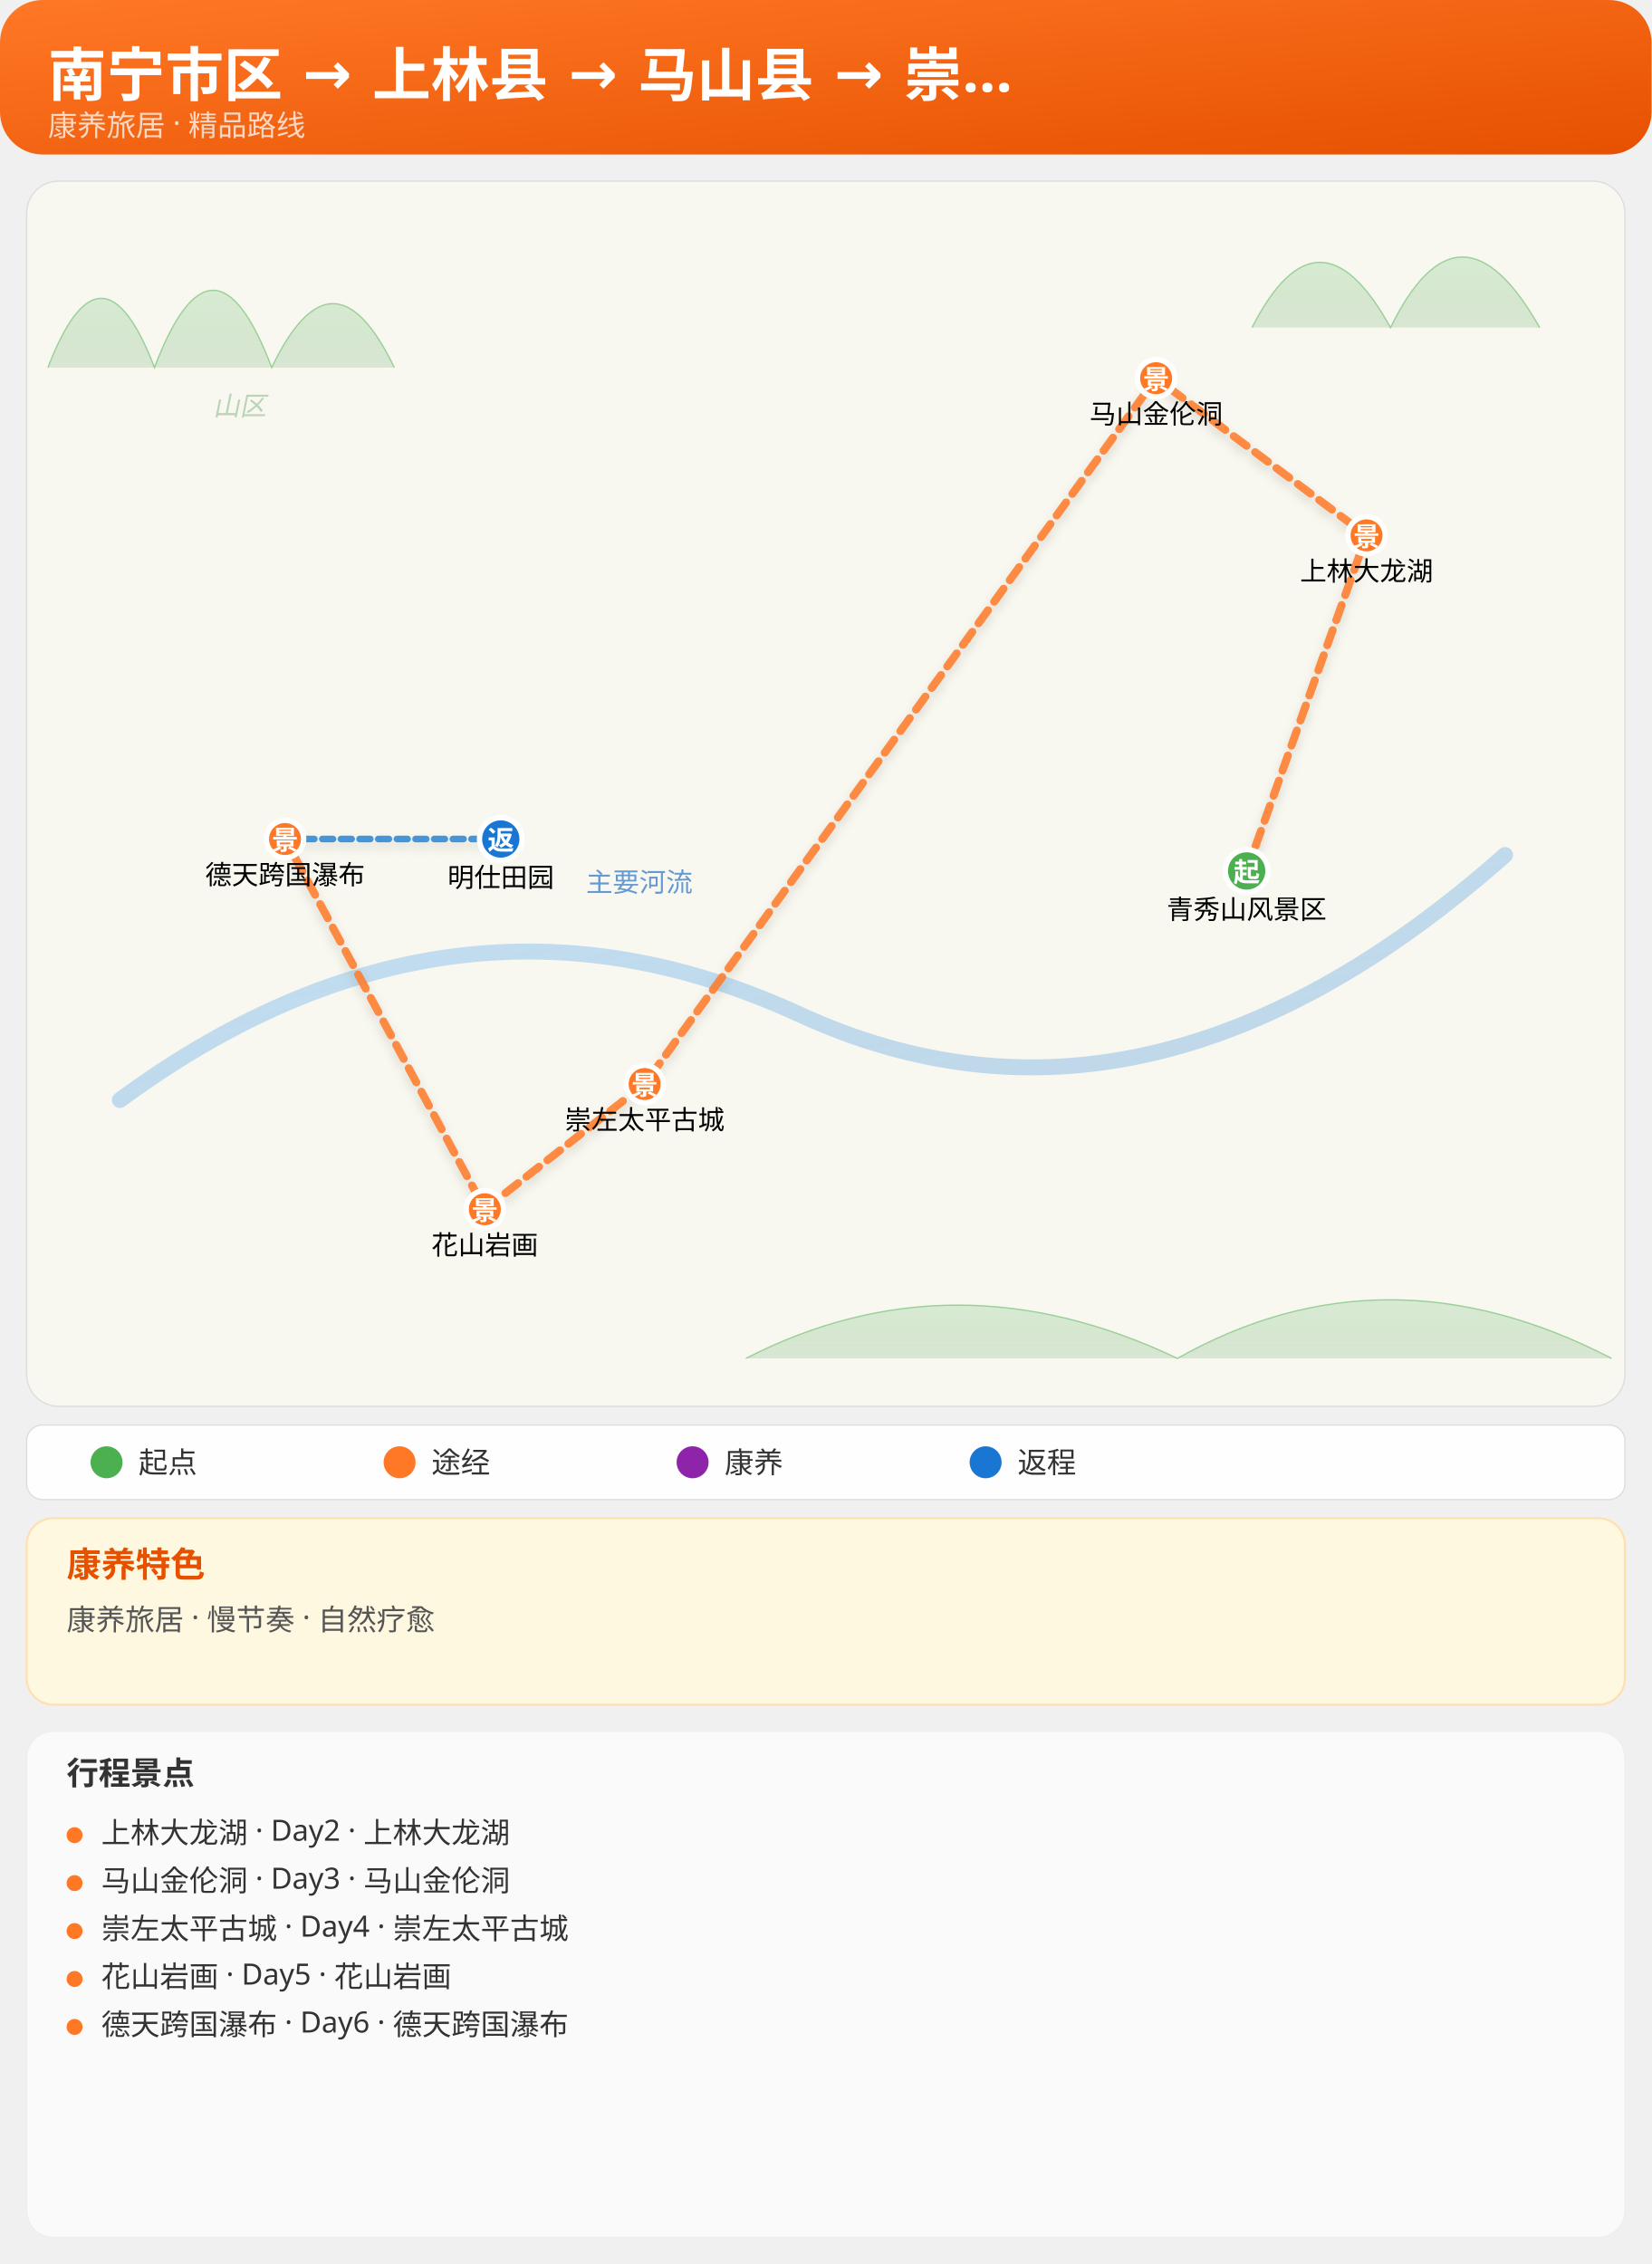
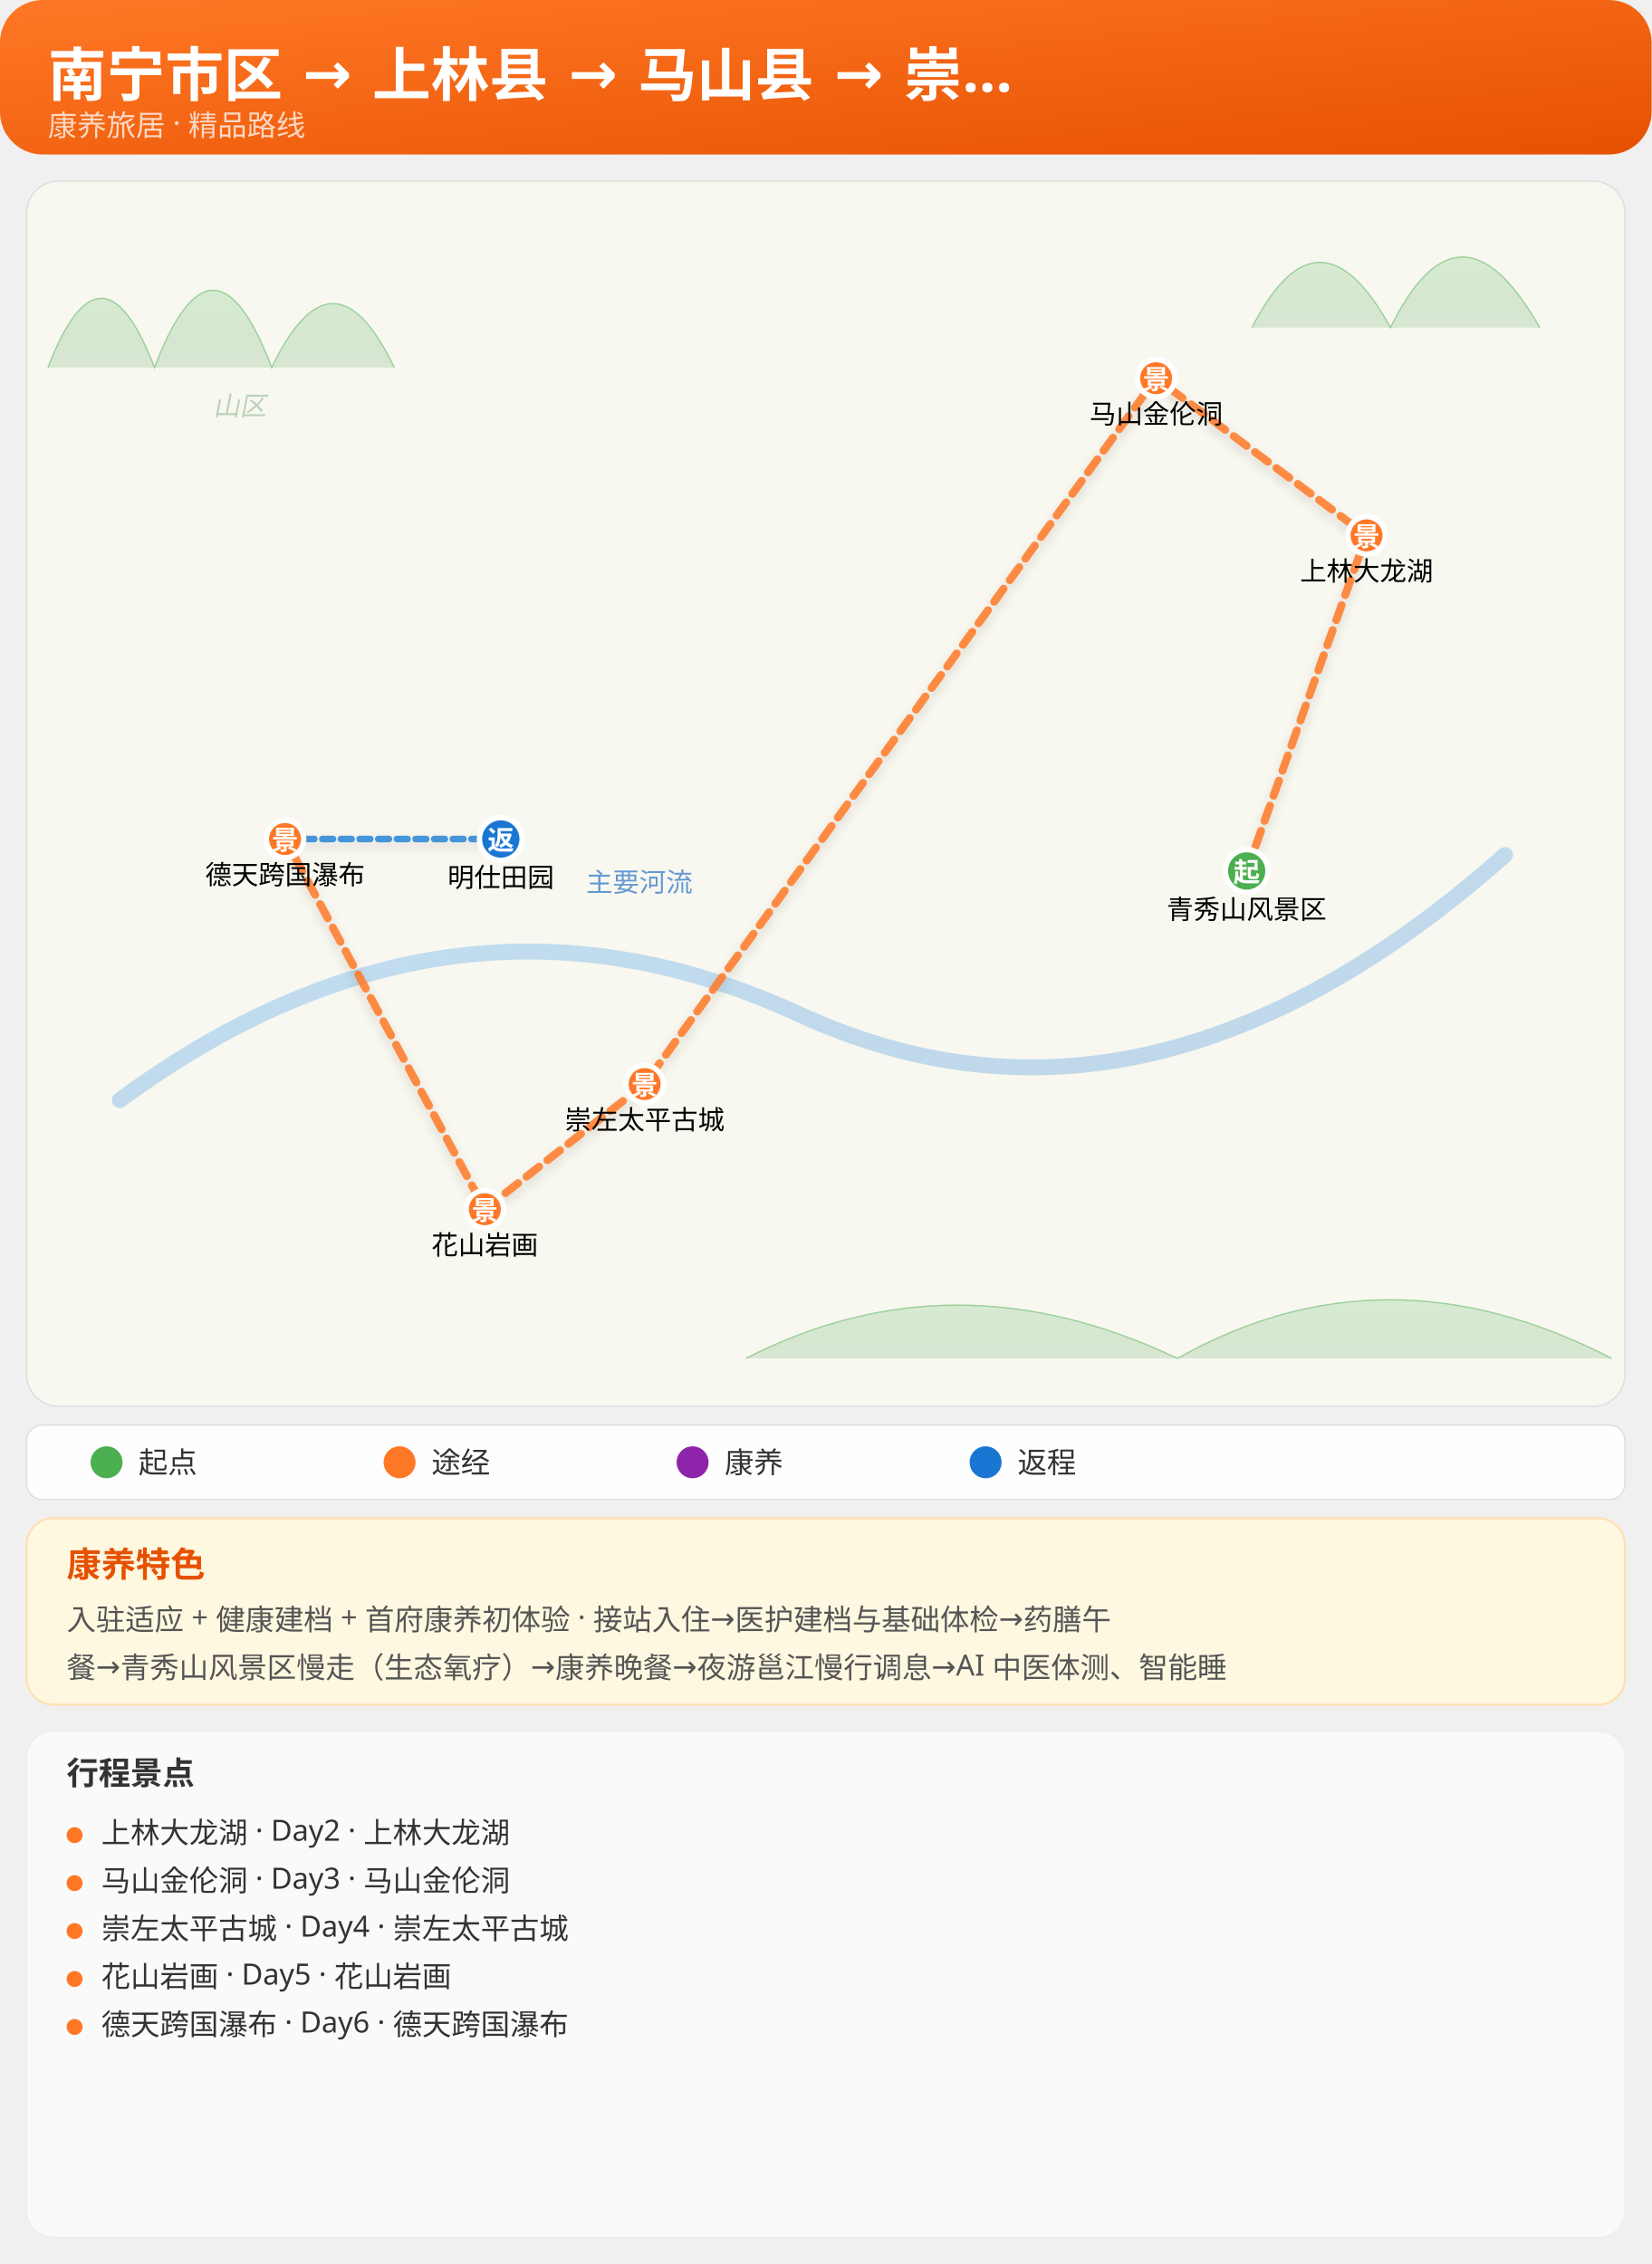
<svg xmlns="http://www.w3.org/2000/svg" viewBox="0 0 620 850" data-route-id="gx_excel_03" data-version="standard" data-route-name="南宁市区 → 上林县 → 马山县 → 崇左市区 → 扶绥县 → 天等县 → 大新" data-center-lat="22.9345" data-center-lng="107.6655" style="width:100%;max-width:620px;background:linear-gradient(180deg,#F5F0E8 0%,#E8F4E8 100%);border-radius:16px;font-family:'PingFang SC','Microsoft YaHei',sans-serif">
  <defs>
    <linearGradient id="boundaryGrad" x1="0" y1="0" x2="1" y2="1">
      <stop offset="0%" stop-color="#E8F5E9" stop-opacity="0.95" />
      <stop offset="100%" stop-color="#C8E6C9" stop-opacity="0.8" />
    </linearGradient>
    <linearGradient id="riverGrad" x1="0" y1="0" x2="1" y2="1">
      <stop offset="0%" stop-color="#64B5F6" stop-opacity="0.7" />
      <stop offset="100%" stop-color="#1976D2" stop-opacity="0.5" />
    </linearGradient>
    <linearGradient id="hillGrad" x1="0" y1="0" x2="0" y2="1">
      <stop offset="0%" stop-color="#81C784" stop-opacity="0.5" />
      <stop offset="100%" stop-color="#388E3C" stop-opacity="0.3" />
    </linearGradient>
    <linearGradient id="heroGrad" x1="0" y1="0" x2="1" y2="1">
      <stop offset="0%" stop-color="#FF7826" />
      <stop offset="100%" stop-color="#E65100" />
    </linearGradient>
    <filter id="shadow">
      <feDropShadow dx="0" dy="2" stdDeviation="2" flood-color="#000" flood-opacity="0.15" />
    </filter>
  </defs>
  <rect x="0" y="0" width="620" height="58" rx="16" fill="url(#heroGrad)" />
  <text x="18" y="36" fill="#fff" font-size="22" font-weight="bold">南宁市区 → 上林县 → 马山县 → 崇…</text>
  <text x="18" y="51" fill="rgba(255,255,255,0.75)" font-size="11">康养旅居 · 精品路线</text>
  <rect x="10" y="68" width="600" height="460" rx="12" fill="#F8F8F0" stroke="#DDD" stroke-width="0.5" />
  <g class="mountains" opacity="0.55">
    <path d="M18,138 Q38,86 58,138 Q80,80 102,138 Q125,90 148,138" fill="url(#hillGrad)" stroke="#4CAF50" stroke-width="0.5" />
    <path d="M470,123 Q495,74 522,123 Q548,70 578,123" fill="url(#hillGrad)" stroke="#4CAF50" stroke-width="0.5" />
    <path d="M280,510 Q358,470 442,510 Q520,466 605,510" fill="url(#hillGrad)" stroke="#4CAF50" stroke-width="0.5" />
    <text x="80" y="156" fill="#2E7D32" font-size="10" opacity="0.55" font-style="italic">山区</text>
  </g>
  <g class="rivers">
    <path d="M45,413 Q170,321 300,380.8 T565,321" fill="none" stroke="url(#riverGrad)" stroke-width="6" stroke-linecap="round" opacity="0.5" />
    <text x="220" y="334.8" fill="#1565C0" font-size="10" opacity="0.65">主要河流</text>
  </g>
  <g class="route-paths" filter="url(#shadow)">
    <path d="M 468 327 L 513 201 L 434 142 L 242 407 L 182 454 L 107 315" fill="none" stroke="#FF7826" stroke-width="3" stroke-dasharray="6 4" stroke-linecap="round" stroke-linejoin="round" opacity="0.85" />
    <path d="M 107 315 L 188 315" fill="none" stroke="#1976D2" stroke-width="2.5" stroke-dasharray="4 3" stroke-linecap="round" stroke-linejoin="round" opacity="0.75" />
  </g>
  <g class="markers">
-     <g class="route-marker" style="cursor:pointer" data-type="arrival" data-day="Day1" data-name="青秀山风景区" data-plan="青秀山风景区" data-lat="22.7887" data-lng="108.3953" data-spot-desc="青秀山风景区" transform="translate(468,327)">
+     <g class="route-marker" style="cursor:pointer" data-type="arrival" data-day="Day1" data-name="青秀山风景区" data-plan="青秀山风景区" data-lat="22.7887" data-lng="108.3953" data-spot-desc="入驻适应 + 健康建档 + 首府康养初体验 · 接站入住→医护建档与基础体检→药膳午餐→青秀山风景区慢走（生态氧疗）→康养晚餐→夜游邕江慢行调息→AI 中医体测、智能睡眠监测" transform="translate(468,327)">
      <circle r="8" fill="#4CAF50" stroke="#fff" stroke-width="2" />
      <text text-anchor="middle" dy="4" fill="#fff" font-size="10" font-weight="bold">起</text>
      <text y="18" text-anchor="middle" font-size="10" fill="#000" font-family="sans-serif">青秀山风景区</text>
    </g>
-     <g class="route-marker" style="cursor:pointer" data-type="spot" data-day="Day2" data-name="上林大龙湖" data-plan="上林大龙湖" data-lat="23.431" data-lng="108.605" data-spot-desc="上林大龙湖" transform="translate(513,201)">
+     <g class="route-marker" style="cursor:pointer" data-type="spot" data-day="Day2" data-name="上林大龙湖" data-plan="上林大龙湖" data-lat="23.431" data-lng="108.605" data-spot-desc="森林氧疗 + 大龙湖康养 + 脾胃调理 · 晨间八段锦→康养早餐→上林大龙湖沿岸慢游（高负氧环境静养）→长寿药膳午餐→上林森林康养基地体验→返程南宁基地→药膳晚餐 + 壮药足浴理疗" transform="translate(513,201)">
      <circle r="7" fill="#FF7826" stroke="#fff" stroke-width="2" />
      <text text-anchor="middle" dy="4" fill="#fff" font-size="10" font-weight="bold">景</text>
      <text y="17" text-anchor="middle" font-size="10" fill="#000" font-family="sans-serif">上林大龙湖</text>
    </g>
-     <g class="route-marker" style="cursor:pointer" data-type="spot" data-day="Day3" data-name="马山金伦洞" data-plan="马山金伦洞" data-lat="23.729" data-lng="108.238" data-spot-desc="马山金伦洞" transform="translate(434,142)">
+     <g class="route-marker" style="cursor:pointer" data-type="spot" data-day="Day3" data-name="马山金伦洞" data-plan="马山金伦洞" data-lat="23.729" data-lng="108.238" data-spot-desc="弄拉康养 + 民俗体验 + 气血调理 · 晨间太极晨练→康养早餐→马山弄拉自然保护区慢游→长寿药膳午餐→壮乡民俗体验→返程南宁基地→药膳晚餐 + 壮药泡浴" transform="translate(434,142)">
      <circle r="7" fill="#FF7826" stroke="#fff" stroke-width="2" />
      <text text-anchor="middle" dy="4" fill="#fff" font-size="10" font-weight="bold">景</text>
      <text y="17" text-anchor="middle" font-size="10" fill="#000" font-family="sans-serif">马山金伦洞</text>
    </g>
-     <g class="route-marker" style="cursor:pointer" data-type="spot" data-day="Day4" data-name="崇左太平古城" data-plan="崇左太平古城" data-lat="22.377" data-lng="107.353" data-spot-desc="崇左太平古城" transform="translate(242,407)">
+     <g class="route-marker" style="cursor:pointer" data-type="spot" data-day="Day4" data-name="崇左太平古城" data-plan="崇左太平古城" data-lat="22.377" data-lng="107.353" data-spot-desc="乐养城康养 + 民俗养心 + 固本培元 · 康养早餐 + 健康复盘→中国（南宁）乐养城康养体验→长寿药膳午餐→扶绥生态慢游→返程崇左基地→分区温泉理疗→自由静养" transform="translate(242,407)">
      <circle r="7" fill="#FF7826" stroke="#fff" stroke-width="2" />
      <text text-anchor="middle" dy="4" fill="#fff" font-size="10" font-weight="bold">景</text>
      <text y="17" text-anchor="middle" font-size="10" fill="#000" font-family="sans-serif">崇左太平古城</text>
    </g>
-     <g class="route-marker" style="cursor:pointer" data-type="spot" data-day="Day5" data-name="花山岩画" data-plan="花山岩画" data-lat="22.14" data-lng="107.072" data-spot-desc="花山岩画" transform="translate(182,454)">
+     <g class="route-marker" style="cursor:pointer" data-type="spot" data-day="Day5" data-name="花山岩画" data-plan="花山岩画" data-lat="22.14" data-lng="107.072" data-spot-desc="德天瀑布康养 + 边关风情 + 经络舒缓 · 康养早餐→德天瀑布沿岸慢游（高负氧环境静养）→长寿药膳午餐→边关风情体验→返程崇左基地→药膳晚餐 + 壮药足浴理疗" transform="translate(182,454)">
      <circle r="7" fill="#FF7826" stroke="#fff" stroke-width="2" />
      <text text-anchor="middle" dy="4" fill="#fff" font-size="10" font-weight="bold">景</text>
      <text y="17" text-anchor="middle" font-size="10" fill="#000" font-family="sans-serif">花山岩画</text>
    </g>
-     <g class="route-marker" style="cursor:pointer" data-type="spot" data-day="Day6" data-name="德天跨国瀑布" data-plan="德天跨国瀑布" data-lat="22.849" data-lng="106.726" data-spot-desc="德天跨国瀑布" transform="translate(107,315)">
+     <g class="route-marker" style="cursor:pointer" data-type="spot" data-day="Day6" data-name="德天跨国瀑布" data-plan="德天跨国瀑布" data-lat="22.849" data-lng="106.726" data-spot-desc="红色康养 + 森林疗愈 + 康养知识学习 · 康养早餐 + 养生科普→龙州起义纪念馆红色文化体验→弄岗国家级自然保护区森林徒步（天然氧吧深度疗愈）→原生态午餐→康养研学 + 专业深度理疗→收官温补晚餐" transform="translate(107,315)">
      <circle r="7" fill="#FF7826" stroke="#fff" stroke-width="2" />
      <text text-anchor="middle" dy="4" fill="#fff" font-size="10" font-weight="bold">景</text>
      <text y="17" text-anchor="middle" font-size="10" fill="#000" font-family="sans-serif">德天跨国瀑布</text>
    </g>
-     <g class="route-marker" style="cursor:pointer" data-type="departure" data-day="Day7" data-name="明仕田园" data-plan="明仕田园" data-lat="22.85" data-lng="107.1" data-spot-desc="明仕田园" transform="translate(188,315)">
+     <g class="route-marker" style="cursor:pointer" data-type="departure" data-day="Day7" data-name="明仕田园" data-plan="明仕田园" data-lat="22.85" data-lng="107.1" data-spot-desc="康养复盘 + 居家养生指导 + 返程 · 药膳早餐→健康数据复盘 + 居家养生指导→结业午餐 + 退房→专属接驳返程" transform="translate(188,315)">
      <circle r="8" fill="#1976D2" stroke="#fff" stroke-width="2" />
      <text text-anchor="middle" dy="4" fill="#fff" font-size="10" font-weight="bold">返</text>
      <text y="18" text-anchor="middle" font-size="10" fill="#000" font-family="sans-serif">明仕田园</text>
    </g>
  </g>
  <g class="legend" transform="translate(10, 535)">
    <rect width="600" height="28" rx="6" fill="rgba(255,255,255,0.92)" stroke="#ddd" stroke-width="0.5" />
    <circle cx="30" cy="14" r="6" fill="#4CAF50" />
    <text x="42" y="18" font-size="11" fill="#333">起点</text>
    <circle cx="140" cy="14" r="6" fill="#FF7826" />
    <text x="152" y="18" font-size="11" fill="#333">途经</text>
    <circle cx="250" cy="14" r="6" fill="#8E24AA" />
    <text x="262" y="18" font-size="11" fill="#333">康养</text>
    <circle cx="360" cy="14" r="6" fill="#1976D2" />
    <text x="372" y="18" font-size="11" fill="#333">返程</text>
  </g>
  <g class="wellness-info" transform="translate(10, 570)">
    <rect width="600" height="70" rx="10" fill="#FFF8E1" stroke="#FFE0B2" stroke-width="0.8" />
    <text x="15" y="22" fill="#E65100" font-size="13" font-weight="bold">康养特色</text>
-     <text x="15" y="42" fill="#555" font-size="11">康养旅居 · 慢节奏 · 自然疗愈</text>
+     <text x="15" y="42" fill="#555" font-size="11">入驻适应 + 健康建档 + 首府康养初体验 · 接站入住→医护建档与基础体检→药膳午</text>
+     <text x="15" y="60" fill="#555" font-size="11">餐→青秀山风景区慢走（生态氧疗）→康养晚餐→夜游邕江慢行调息→AI 中医体测、智能睡</text>
  </g>
  <g class="spot-list" transform="translate(10, 650)">
    <rect width="600" height="190" rx="10" fill="#FAFAFA" stroke="#EEE" stroke-width="0.5" />
    <text x="15" y="20" fill="#333" font-size="12" font-weight="bold">行程景点</text>
-     <g class="spot-item" data-name="上林大龙湖" data-day="Day2" data-spot-desc="">
+     <g class="spot-item" data-name="上林大龙湖" data-day="Day2" data-spot-desc="森林氧疗 + 大龙湖康养 + 脾胃调理 · 晨间八段锦→康养早餐→上林大龙湖沿岸慢游（高负氧环境静养）→长寿药膳午餐→上林森林康养基地体验→返程南宁基地→药膳晚餐 + 壮药足浴理疗">
      <circle cx="18" cy="39" r="3" fill="#FF7826" />
      <text x="28" y="42" fill="#333" font-size="11">上林大龙湖 · Day2 · 上林大龙湖</text>
    </g>
-     <g class="spot-item" data-name="马山金伦洞" data-day="Day3" data-spot-desc="">
+     <g class="spot-item" data-name="马山金伦洞" data-day="Day3" data-spot-desc="弄拉康养 + 民俗体验 + 气血调理 · 晨间太极晨练→康养早餐→马山弄拉自然保护区慢游→长寿药膳午餐→壮乡民俗体验→返程南宁基地→药膳晚餐 + 壮药泡浴">
      <circle cx="18" cy="57" r="3" fill="#FF7826" />
      <text x="28" y="60" fill="#333" font-size="11">马山金伦洞 · Day3 · 马山金伦洞</text>
    </g>
-     <g class="spot-item" data-name="崇左太平古城" data-day="Day4" data-spot-desc="">
+     <g class="spot-item" data-name="崇左太平古城" data-day="Day4" data-spot-desc="乐养城康养 + 民俗养心 + 固本培元 · 康养早餐 + 健康复盘→中国（南宁）乐养城康养体验→长寿药膳午餐→扶绥生态慢游→返程崇左基地→分区温泉理疗→自由静养">
      <circle cx="18" cy="75" r="3" fill="#FF7826" />
      <text x="28" y="78" fill="#333" font-size="11">崇左太平古城 · Day4 · 崇左太平古城</text>
    </g>
-     <g class="spot-item" data-name="花山岩画" data-day="Day5" data-spot-desc="">
+     <g class="spot-item" data-name="花山岩画" data-day="Day5" data-spot-desc="德天瀑布康养 + 边关风情 + 经络舒缓 · 康养早餐→德天瀑布沿岸慢游（高负氧环境静养）→长寿药膳午餐→边关风情体验→返程崇左基地→药膳晚餐 + 壮药足浴理疗">
      <circle cx="18" cy="93" r="3" fill="#FF7826" />
      <text x="28" y="96" fill="#333" font-size="11">花山岩画 · Day5 · 花山岩画</text>
    </g>
-     <g class="spot-item" data-name="德天跨国瀑布" data-day="Day6" data-spot-desc="">
+     <g class="spot-item" data-name="德天跨国瀑布" data-day="Day6" data-spot-desc="红色康养 + 森林疗愈 + 康养知识学习 · 康养早餐 + 养生科普→龙州起义纪念馆红色文化体验→弄岗国家级自然保护区森林徒步（天然氧吧深度疗愈）→原生态午餐→康养研学 + 专业深度理疗→收官温补晚餐">
      <circle cx="18" cy="111" r="3" fill="#FF7826" />
      <text x="28" y="114" fill="#333" font-size="11">德天跨国瀑布 · Day6 · 德天跨国瀑布</text>
    </g>
  </g>
</svg>
